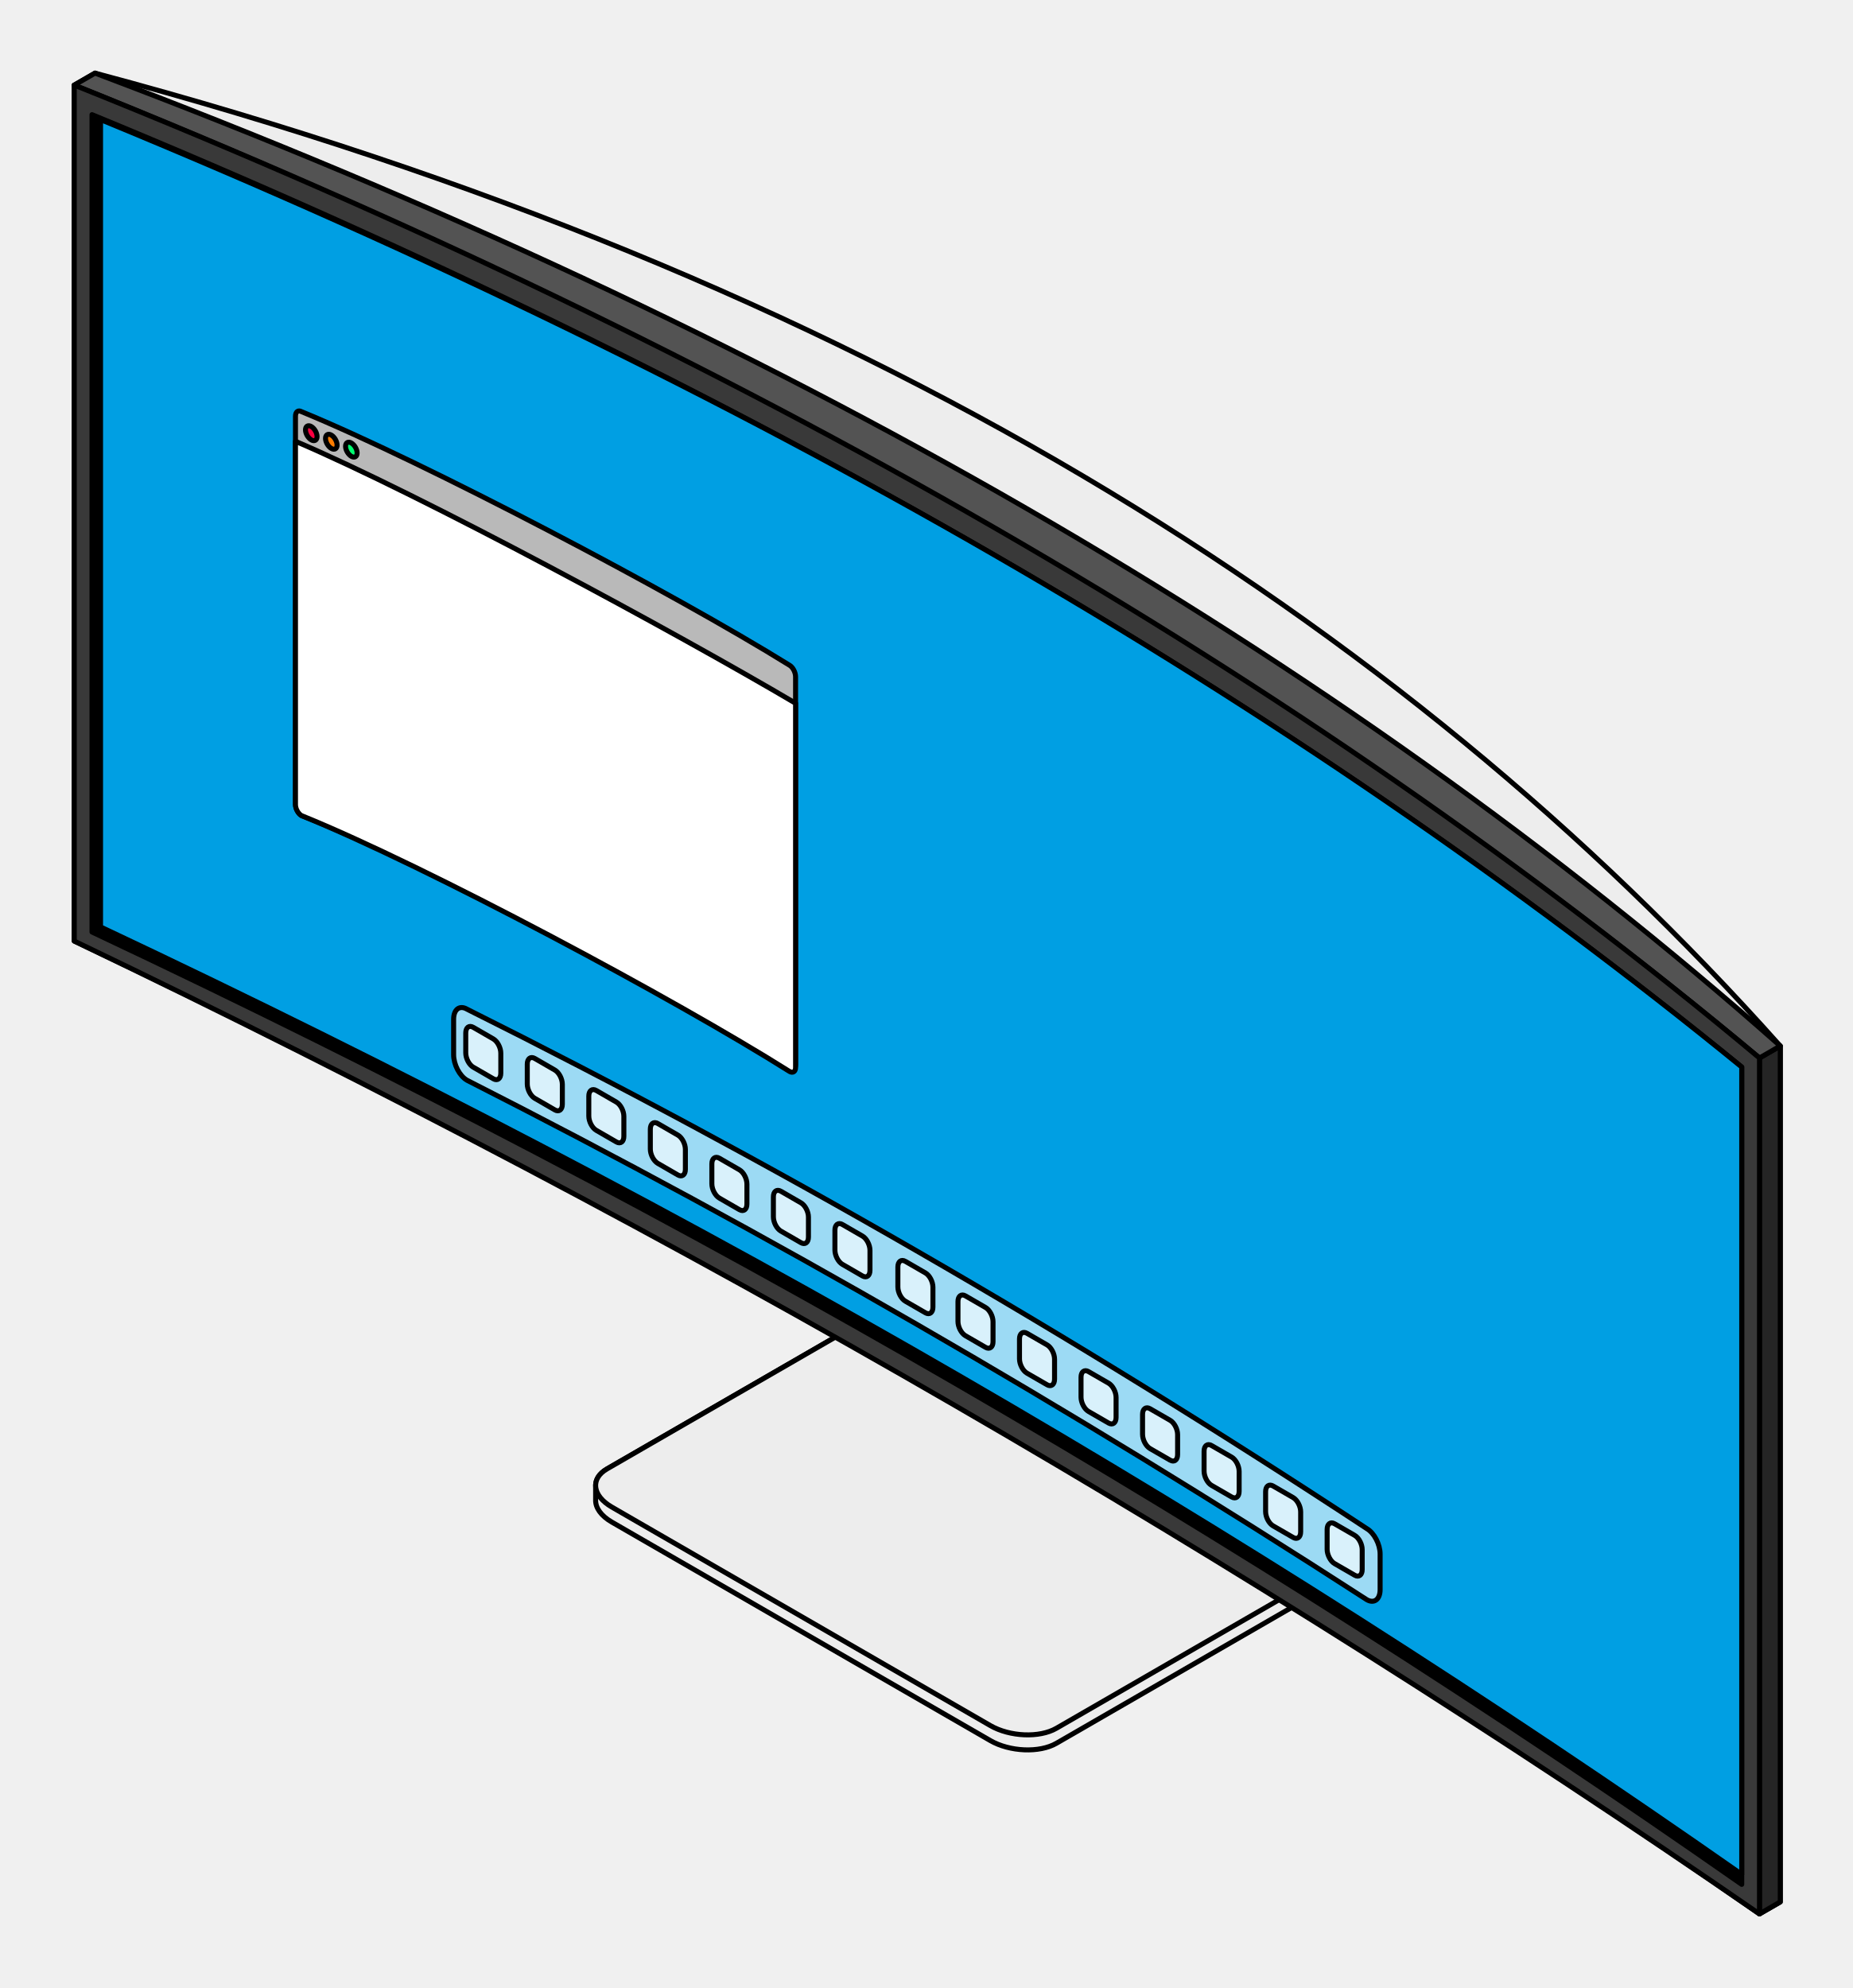
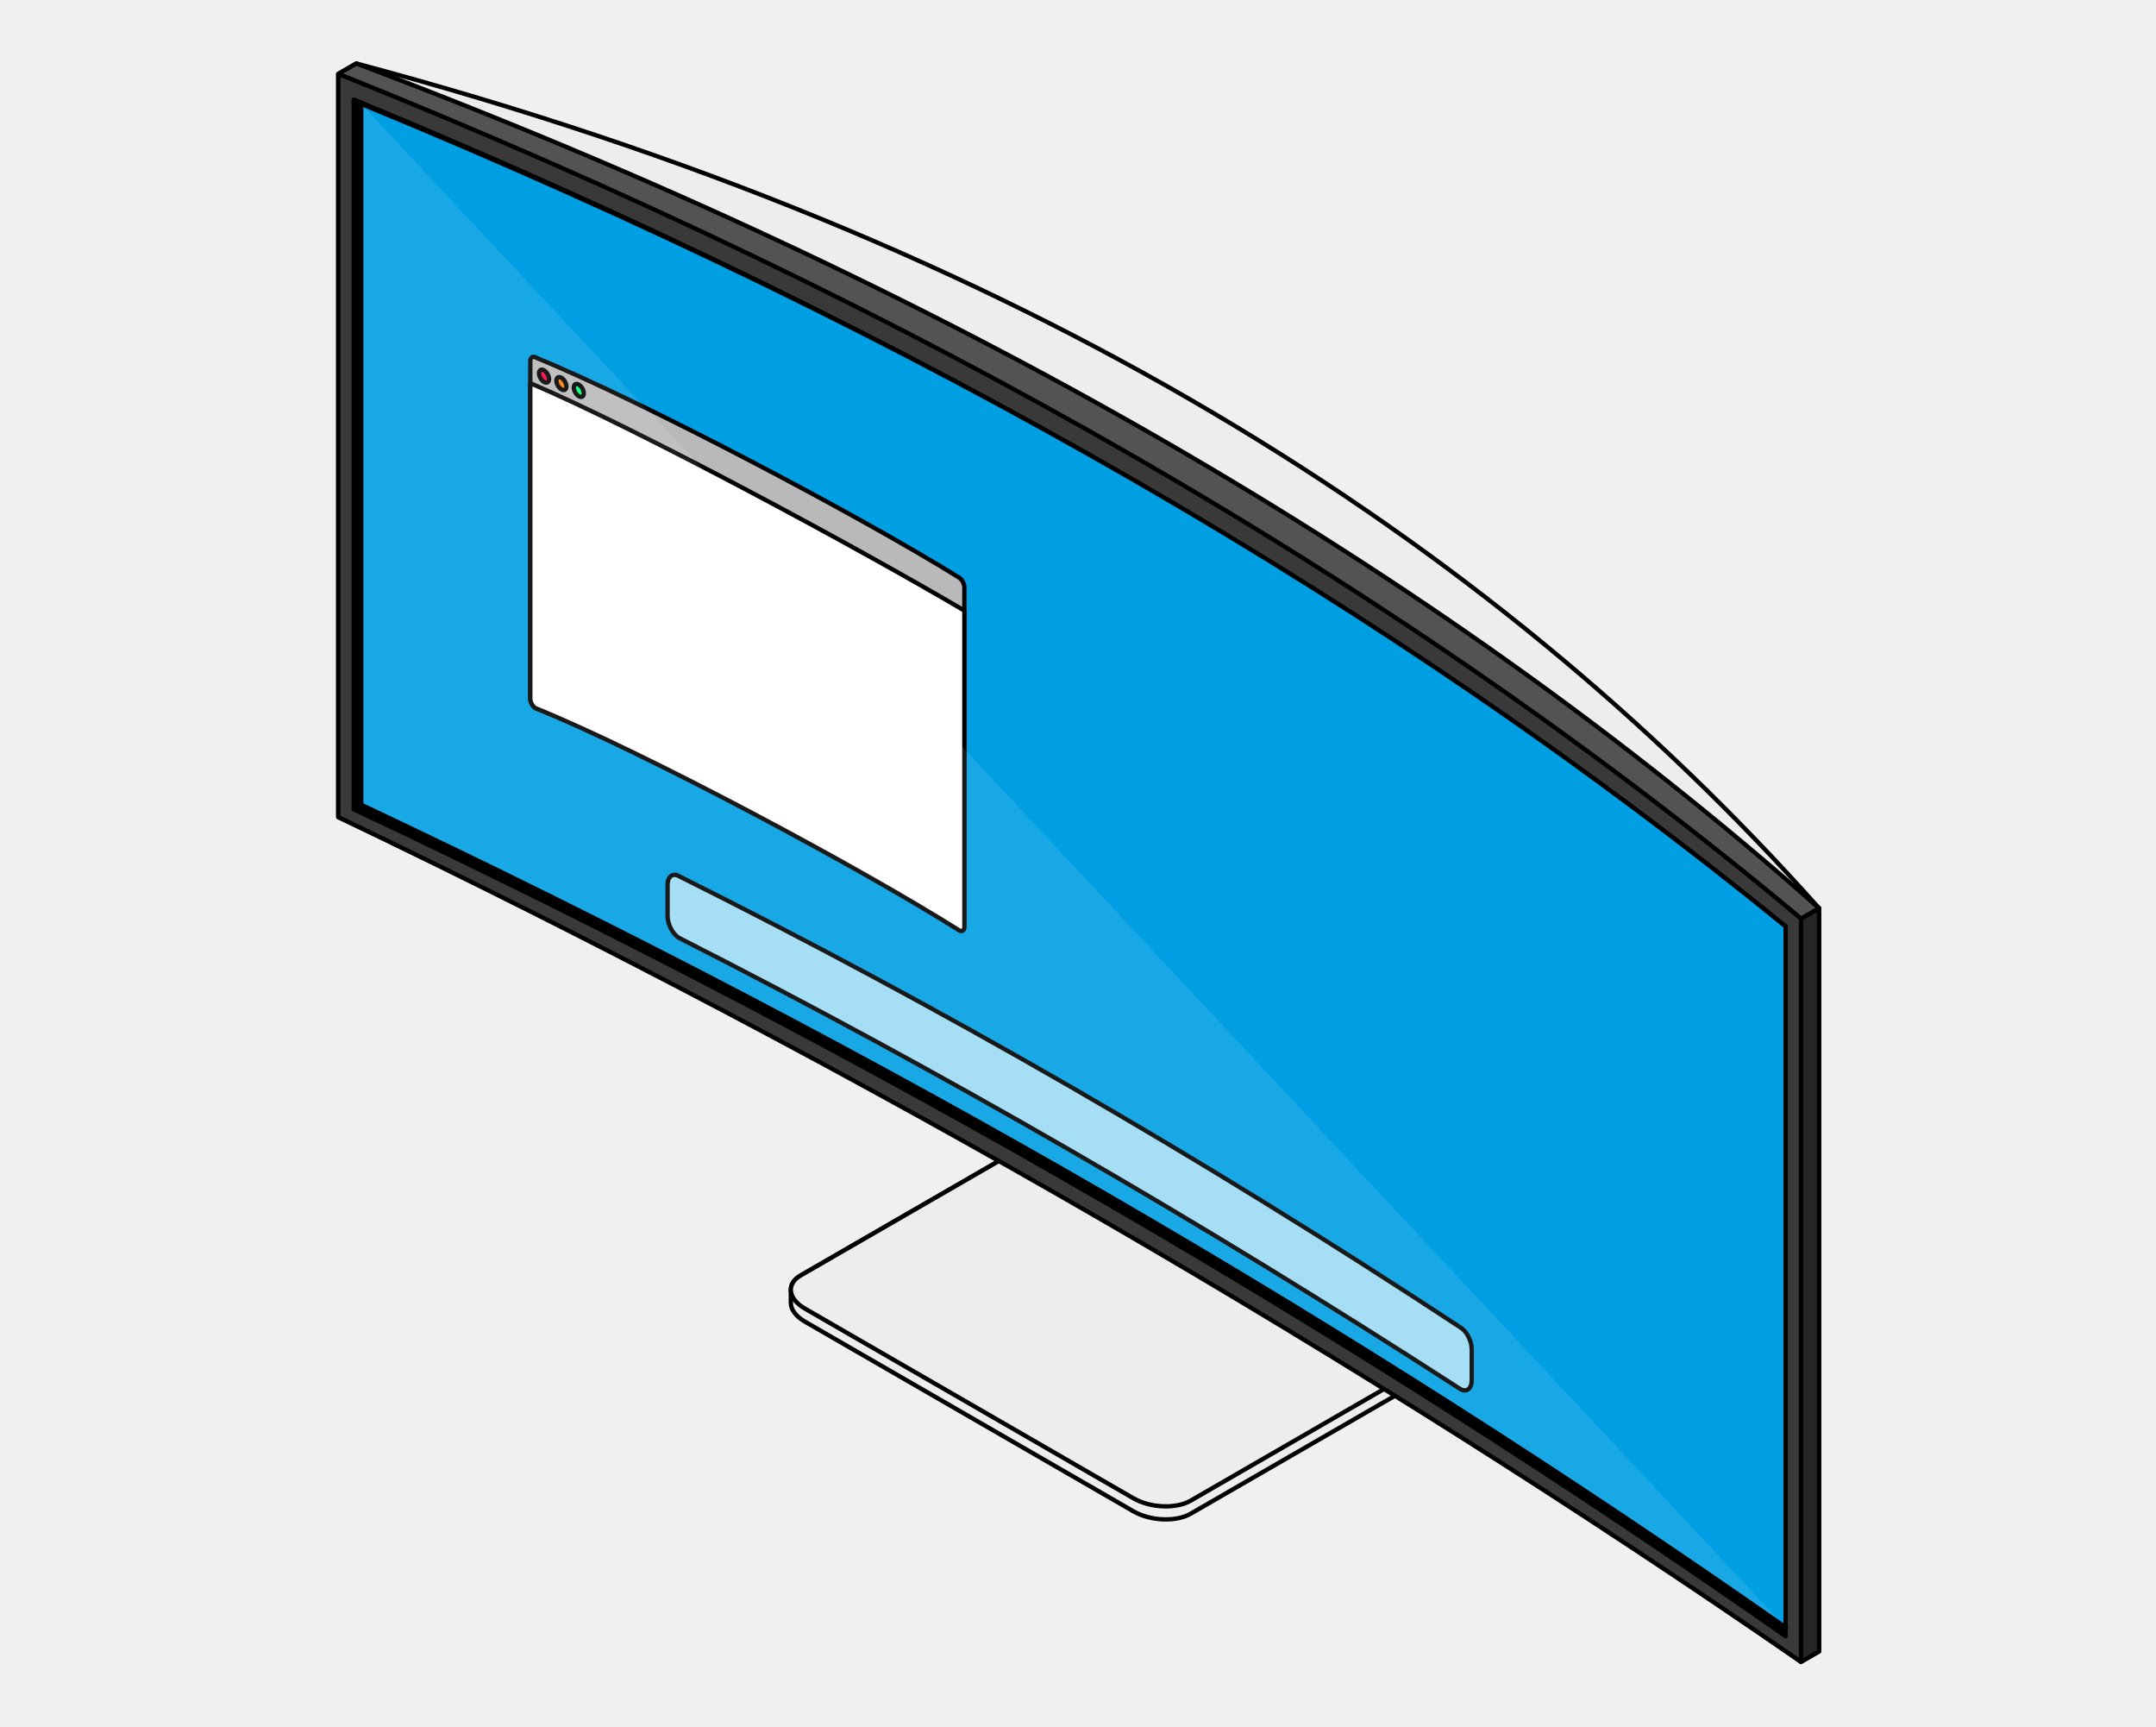
- <svg xmlns="http://www.w3.org/2000/svg" width="100%" height="100%" viewBox="0 0 370 397" version="1.1" xml:space="preserve" style="fill-rule:evenodd;clip-rule:evenodd;stroke-linecap:square;stroke-linejoin:round;stroke-miterlimit:1;">
+ <svg xmlns="http://www.w3.org/2000/svg" width="100%" height="100%" viewBox="0 0 496 397" version="1.1" xml:space="preserve" style="fill-rule:evenodd;clip-rule:evenodd;stroke-linecap:square;stroke-linejoin:round;stroke-miterlimit:1;">
  <g id="Layer1">
    </g>
-   <rect id="Dell-S3425W" x="0" y="-0" width="369.614" height="396.807" style="fill:none;" />
-   <path d="M277.151,306.166C278.008,307.921 277.4,309.761 275.243,311.007L210.936,348.135C207.555,350.086 201.642,349.841 197.739,347.588L122.163,303.954C120.012,302.712 118.917,301.117 118.934,299.609L118.934,296.647C118.932,295.405 119.683,294.22 121.215,293.335L185.523,256.207C188.903,254.255 194.816,254.5 198.719,256.754L274.296,300.388C277.149,302.035 278.143,304.303 277.151,306.166Z" style="fill:rgb(237,237,237);stroke:black;stroke-width:1px;" />
-   <path d="M198.719,256.754L274.296,300.388C278.199,302.641 278.623,306.055 275.243,308.007L210.936,345.135C207.555,347.086 201.642,346.841 197.739,344.588L122.163,300.954C118.26,298.7 117.835,295.286 121.215,293.335L185.523,256.207C188.903,254.255 194.816,254.5 198.719,256.754Z" style="fill:rgb(237,237,237);stroke:black;stroke-width:1px;" />
-   <path d="M351.33,382.206C247.019,309.568 134.826,244.833 14.827,187.926L14.827,16.997L18.978,14.601C172.427,55.527 279.252,123.372 355.481,208.881L355.481,379.809L351.33,382.206Z" style="fill:rgb(237,237,237);stroke:black;stroke-width:1px;" />
-   <path d="M355.481,208.881L355.481,379.809L351.33,382.206L351.33,211.278L355.481,208.881Z" style="fill:rgb(37,37,37);stroke:black;stroke-width:1px;" />
-   <path d="M18.978,14.601C154.702,65.761 266.972,130.462 355.481,208.881L351.33,211.278C259.544,134.75 146.901,70.265 14.827,16.997L18.978,14.601Z" style="fill:rgb(83,83,83);stroke:black;stroke-width:1px;" />
-   <path d="M351.33,211.278L351.33,382.206C249.069,311.726 137.373,246.694 14.827,187.926L14.827,16.997C147.299,70.035 259.726,134.645 351.33,211.278Z" style="fill:rgb(57,57,57);stroke:black;stroke-width:1px;" />
-   <path d="M347.786,213.083L347.786,376.308C248.511,306.832 139.298,243.095 18.371,186.12L18.371,22.896C147.599,76.113 257.43,139.413 347.786,213.083Z" style="stroke:black;stroke-width:1px;" />
-   <path d="M347.786,213.083L347.786,374.308C248.511,304.832 141,242.078 20.074,185.103L20.074,23.879C149.301,77.096 257.43,139.413 347.786,213.083Z" style="fill:rgb(0,159,227);stroke:black;stroke-width:1px;" />
+   <rect id="Dell-S3425W" x="0" y="-0" width="495.614" height="396.807" style="fill:none;" />
+   <path d="M340.151,306.166C341.008,307.921 340.4,309.761 338.243,311.007L273.936,348.135C270.555,350.086 264.642,349.841 260.739,347.588L185.163,303.954C183.012,302.712 181.917,301.117 181.934,299.609L181.934,296.647C181.932,295.405 182.683,294.22 184.215,293.335L248.523,256.207C251.903,254.255 257.816,254.5 261.719,256.754L337.296,300.388C340.149,302.035 341.143,304.303 340.151,306.166Z" style="fill:rgb(237,237,237);stroke:black;stroke-width:1px;" />
+   <path d="M261.719,256.754L337.296,300.388C341.199,302.641 341.623,306.055 338.243,308.007L273.936,345.135C270.555,347.086 264.642,346.841 260.739,344.588L185.163,300.954C181.26,298.7 180.835,295.286 184.215,293.335L248.523,256.207C251.903,254.255 257.816,254.5 261.719,256.754Z" style="fill:rgb(237,237,237);stroke:black;stroke-width:1px;" />
+   <path d="M414.33,382.206C310.019,309.568 197.826,244.833 77.827,187.926L77.827,16.997L81.978,14.601C235.427,55.527 342.252,123.372 418.481,208.881L418.481,379.809L414.33,382.206Z" style="fill:rgb(237,237,237);stroke:black;stroke-width:1px;" />
+   <path d="M418.481,208.881L418.481,379.809L414.33,382.206L414.33,211.278L418.481,208.881Z" style="fill:rgb(37,37,37);stroke:black;stroke-width:1px;" />
+   <path d="M81.978,14.601C217.702,65.761 329.972,130.462 418.481,208.881L414.33,211.278C322.544,134.75 209.901,70.265 77.827,16.997L81.978,14.601Z" style="fill:rgb(83,83,83);stroke:black;stroke-width:1px;" />
+   <path d="M414.33,211.278L414.33,382.206C312.069,311.726 200.373,246.694 77.827,187.926L77.827,16.997C210.299,70.035 322.726,134.645 414.33,211.278Z" style="fill:rgb(57,57,57);stroke:black;stroke-width:1px;" />
+   <path d="M410.786,213.083L410.786,376.308C311.511,306.832 202.298,243.095 81.371,186.12L81.371,22.896C210.599,76.113 320.43,139.413 410.786,213.083Z" style="stroke:black;stroke-width:1px;" />
+   <path d="M410.786,213.083L410.786,374.308C311.511,304.832 204,242.078 83.074,185.103L83.074,23.879C212.301,77.096 320.43,139.413 410.786,213.083Z" style="fill:rgb(0,159,227);stroke:black;stroke-width:1px;" />
  <g id="Window">
-     <path d="M158.859,135.158L158.859,212.598C158.859,213.488 158.317,213.898 157.649,213.513C134.951,199.084 85.251,172.641 60.21,162.875C59.542,162.489 59,161.453 59,160.563L59,83.123C59,82.232 59.542,81.823 60.21,82.208C84.595,92.212 134.413,118.414 157.649,132.846C158.317,133.232 158.859,134.267 158.859,135.158Z" style="fill:rgb(185,185,185);stroke:black;stroke-width:1px;" />
-     <path d="M158.859,140.439L158.859,213.183C158.859,214.001 158.317,214.353 157.649,213.967C134.951,199.646 85.251,173.02 60.21,162.875C59.542,162.489 59,161.512 59,160.693L59,88.124C84.184,98.879 134.827,126.254 158.859,140.439Z" style="fill:white;stroke:black;stroke-width:1px;" />
-     <path d="M62.155,85.176C62.792,85.544 63.309,86.44 63.309,87.176C63.309,87.912 62.792,88.211 62.155,87.843C61.517,87.475 61,86.579 61,85.843C61,85.107 61.517,84.808 62.155,85.176Z" style="fill:rgb(255,0,65);stroke:black;stroke-width:1px;" />
-     <path d="M66.155,86.883C66.792,87.251 67.309,88.147 67.309,88.883C67.309,89.619 66.792,89.917 66.155,89.549C65.517,89.182 65,88.285 65,87.549C65,86.814 65.517,86.515 66.155,86.883Z" style="fill:rgb(255,125,0);stroke:black;stroke-width:1px;" />
-     <path d="M70.155,88.462C70.792,88.83 71.309,89.726 71.309,90.462C71.309,91.198 70.792,91.496 70.155,91.128C69.517,90.76 69,89.864 69,89.128C69,88.392 69.517,88.094 70.155,88.462Z" style="fill:rgb(0,255,113);stroke:black;stroke-width:1px;" />
+     <path d="M221.859,135.158L221.859,212.598C221.859,213.488 221.317,213.898 220.649,213.513C197.951,199.084 148.251,172.641 123.21,162.875C122.542,162.489 122,161.453 122,160.563L122,83.123C122,82.232 122.542,81.823 123.21,82.208C147.595,92.212 197.413,118.414 220.649,132.846C221.317,133.232 221.859,134.267 221.859,135.158Z" style="fill:rgb(185,185,185);stroke:black;stroke-width:1px;" />
+     <path d="M221.859,140.439L221.859,213.183C221.859,214.001 221.317,214.353 220.649,213.967C197.951,199.646 148.251,173.02 123.21,162.875C122.542,162.489 122,161.512 122,160.693L122,88.124C147.184,98.879 197.827,126.254 221.859,140.439Z" style="fill:white;stroke:black;stroke-width:1px;" />
+     <path d="M125.155,85.176C125.792,85.544 126.309,86.44 126.309,87.176C126.309,87.912 125.792,88.211 125.155,87.843C124.517,87.475 124,86.579 124,85.843C124,85.107 124.517,84.808 125.155,85.176Z" style="fill:rgb(255,0,65);stroke:black;stroke-width:1px;" />
+     <path d="M129.155,86.883C129.792,87.251 130.309,88.147 130.309,88.883C130.309,89.619 129.792,89.917 129.155,89.549C128.517,89.182 128,88.285 128,87.549C128,86.814 128.517,86.515 129.155,86.883Z" style="fill:rgb(255,125,0);stroke:black;stroke-width:1px;" />
+     <path d="M133.155,88.462C133.792,88.83 134.309,89.726 134.309,90.462C134.309,91.198 133.792,91.496 133.155,91.128C132.517,90.76 132,89.864 132,89.128C132,88.392 132.517,88.094 133.155,88.462Z" style="fill:rgb(0,255,113);stroke:black;stroke-width:1px;" />
  </g>
-   <path d="M275.579,310.347L275.579,317.442C275.579,319.4 274.386,320.301 272.918,319.453C213.025,280.71 153.132,246.156 93.239,215.716C91.771,214.868 90.579,212.59 90.579,210.632L90.579,203.537C90.579,201.579 91.771,200.678 93.239,201.526C153.132,231.428 213.025,265.844 272.918,305.263C274.386,306.111 275.579,308.389 275.579,310.347Z" style="fill:white;fill-opacity:0.61;stroke:black;stroke-width:1px;" />
-   <path d="M100,210.323L100,214.303C100,215.401 99.331,215.906 98.508,215.431L94.492,213.112C93.669,212.637 93,211.359 93,210.261L93,206.282C93,205.184 93.669,204.678 94.492,205.154L98.508,207.472C99.331,207.948 100,209.225 100,210.323Z" style="fill:white;fill-opacity:0.61;stroke:black;stroke-width:1px;" />
-   <path d="M112.286,216.54L112.286,220.519C112.286,221.617 111.617,222.123 110.793,221.647L106.778,219.329C105.954,218.853 105.286,217.576 105.286,216.478L105.286,212.498C105.286,211.4 105.954,210.895 106.778,211.37L110.793,213.689C111.617,214.164 112.286,215.442 112.286,216.54Z" style="fill:white;fill-opacity:0.61;stroke:black;stroke-width:1px;" />
-   <path d="M124.571,222.936L124.571,226.915C124.571,228.014 123.903,228.519 123.079,228.044L119.064,225.725C118.24,225.25 117.571,223.972 117.571,222.874L117.571,218.895C117.571,217.797 118.24,217.291 119.064,217.767L123.079,220.085C123.903,220.561 124.571,221.838 124.571,222.936Z" style="fill:white;fill-opacity:0.61;stroke:black;stroke-width:1px;" />
-   <path d="M136.857,229.534L136.857,233.514C136.857,234.612 136.188,235.117 135.365,234.642L131.349,232.323C130.526,231.848 129.857,230.57 129.857,229.472L129.857,225.493C129.857,224.395 130.526,223.889 131.349,224.365L135.365,226.683C136.188,227.159 136.857,228.436 136.857,229.534Z" style="fill:white;fill-opacity:0.61;stroke:black;stroke-width:1px;" />
-   <path d="M149.143,236.463L149.143,240.442C149.143,241.54 148.474,242.046 147.651,241.57L143.635,239.252C142.812,238.776 142.143,237.499 142.143,236.4L142.143,232.421C142.143,231.323 142.812,230.818 143.635,231.293L147.651,233.612C148.474,234.087 149.143,235.365 149.143,236.463Z" style="fill:white;fill-opacity:0.61;stroke:black;stroke-width:1px;" />
-   <path d="M161.429,243.055L161.429,247.034C161.429,248.133 160.76,248.638 159.936,248.163L155.921,245.844C155.097,245.369 154.429,244.091 154.429,242.993L154.429,239.014C154.429,237.916 155.097,237.41 155.921,237.886L159.936,240.204C160.76,240.68 161.429,241.957 161.429,243.055Z" style="fill:white;fill-opacity:0.61;stroke:black;stroke-width:1px;" />
-   <path d="M173.714,249.696L173.714,253.676C173.714,254.774 173.046,255.279 172.222,254.804L168.207,252.485C167.383,252.01 166.714,250.732 166.714,249.634L166.714,245.655C166.714,244.557 167.383,244.051 168.207,244.527L172.222,246.845C173.046,247.321 173.714,248.598 173.714,249.696Z" style="fill:white;fill-opacity:0.61;stroke:black;stroke-width:1px;" />
-   <path d="M186.285,257.057L186.285,261.036C186.285,262.134 185.617,262.64 184.793,262.164L180.777,259.846C179.954,259.371 179.285,258.093 179.285,256.995L179.285,253.016C179.285,251.918 179.954,251.412 180.777,251.888L184.793,254.206C185.617,254.681 186.285,255.959 186.285,257.057Z" style="fill:white;fill-opacity:0.61;stroke:black;stroke-width:1px;" />
-   <path d="M198.286,263.954L198.286,267.934C198.286,269.032 197.617,269.537 196.793,269.062L192.778,266.743C191.954,266.268 191.286,264.99 191.286,263.892L191.286,259.913C191.286,258.815 191.954,258.309 192.778,258.785L196.793,261.103C197.617,261.579 198.286,262.856 198.286,263.954Z" style="fill:white;fill-opacity:0.61;stroke:black;stroke-width:1px;" />
-   <path d="M210.571,271.428L210.571,275.407C210.571,276.505 209.903,277.011 209.079,276.535L205.064,274.217C204.24,273.741 203.571,272.464 203.571,271.366L203.571,267.386C203.571,266.288 204.24,265.783 205.064,266.258L209.079,268.577C209.903,269.052 210.571,270.33 210.571,271.428Z" style="fill:white;fill-opacity:0.61;stroke:black;stroke-width:1px;" />
-   <path d="M222.857,279.073L222.857,283.053C222.857,284.151 222.188,284.656 221.365,284.181L217.349,281.862C216.526,281.387 215.857,280.109 215.857,279.011L215.857,275.032C215.857,273.934 216.526,273.428 217.349,273.904L221.365,276.222C222.188,276.698 222.857,277.975 222.857,279.073Z" style="fill:white;fill-opacity:0.61;stroke:black;stroke-width:1px;" />
-   <path d="M235.143,286.485L235.143,290.465C235.143,291.563 234.474,292.068 233.651,291.593L229.635,289.274C228.812,288.799 228.143,287.521 228.143,286.423L228.143,282.444C228.143,281.346 228.812,280.84 229.635,281.316L233.651,283.634C234.474,284.11 235.143,285.387 235.143,286.485Z" style="fill:white;fill-opacity:0.61;stroke:black;stroke-width:1px;" />
-   <path d="M247.429,293.837L247.429,297.817C247.429,298.915 246.76,299.42 245.936,298.945L241.921,296.626C241.097,296.151 240.429,294.873 240.429,293.775L240.429,289.796C240.429,288.698 241.097,288.192 241.921,288.668L245.936,290.986C246.76,291.462 247.429,292.739 247.429,293.837Z" style="fill:white;fill-opacity:0.61;stroke:black;stroke-width:1px;" />
-   <path d="M259.714,301.921L259.714,305.9C259.714,306.999 259.046,307.504 258.222,307.029L254.207,304.71C253.383,304.235 252.714,302.957 252.714,301.859L252.714,297.88C252.714,296.782 253.383,296.276 254.207,296.752L258.222,299.07C259.046,299.545 259.714,300.823 259.714,301.921Z" style="fill:white;fill-opacity:0.61;stroke:black;stroke-width:1px;" />
-   <path d="M272,309.463L272,313.442C272,314.54 271.331,315.046 270.508,314.57L266.492,312.252C265.669,311.776 265,310.499 265,309.4L265,305.421C265,304.323 265.669,303.818 266.492,304.293L270.508,306.612C271.331,307.087 272,308.365 272,309.463Z" style="fill:white;fill-opacity:0.61;stroke:black;stroke-width:1px;" />
+   <path d="M338.579,310.347L338.579,317.442C338.579,319.4 337.386,320.301 335.918,319.453C276.025,280.71 216.132,246.156 156.239,215.716C154.771,214.868 153.579,212.59 153.579,210.632L153.579,203.537C153.579,201.579 154.771,200.678 156.239,201.526C216.132,231.428 276.025,265.844 335.918,305.263C337.386,306.111 338.579,308.389 338.579,310.347Z" style="fill:white;fill-opacity:0.61;stroke:black;stroke-width:1px;" />
+   <path d="M410.786,374.308C311.511,304.832 204,242.078 83.074,185.103L83.074,23.879" style="fill:white;fill-opacity:0.1;stroke:black;stroke-width:1px;" />
</svg>
